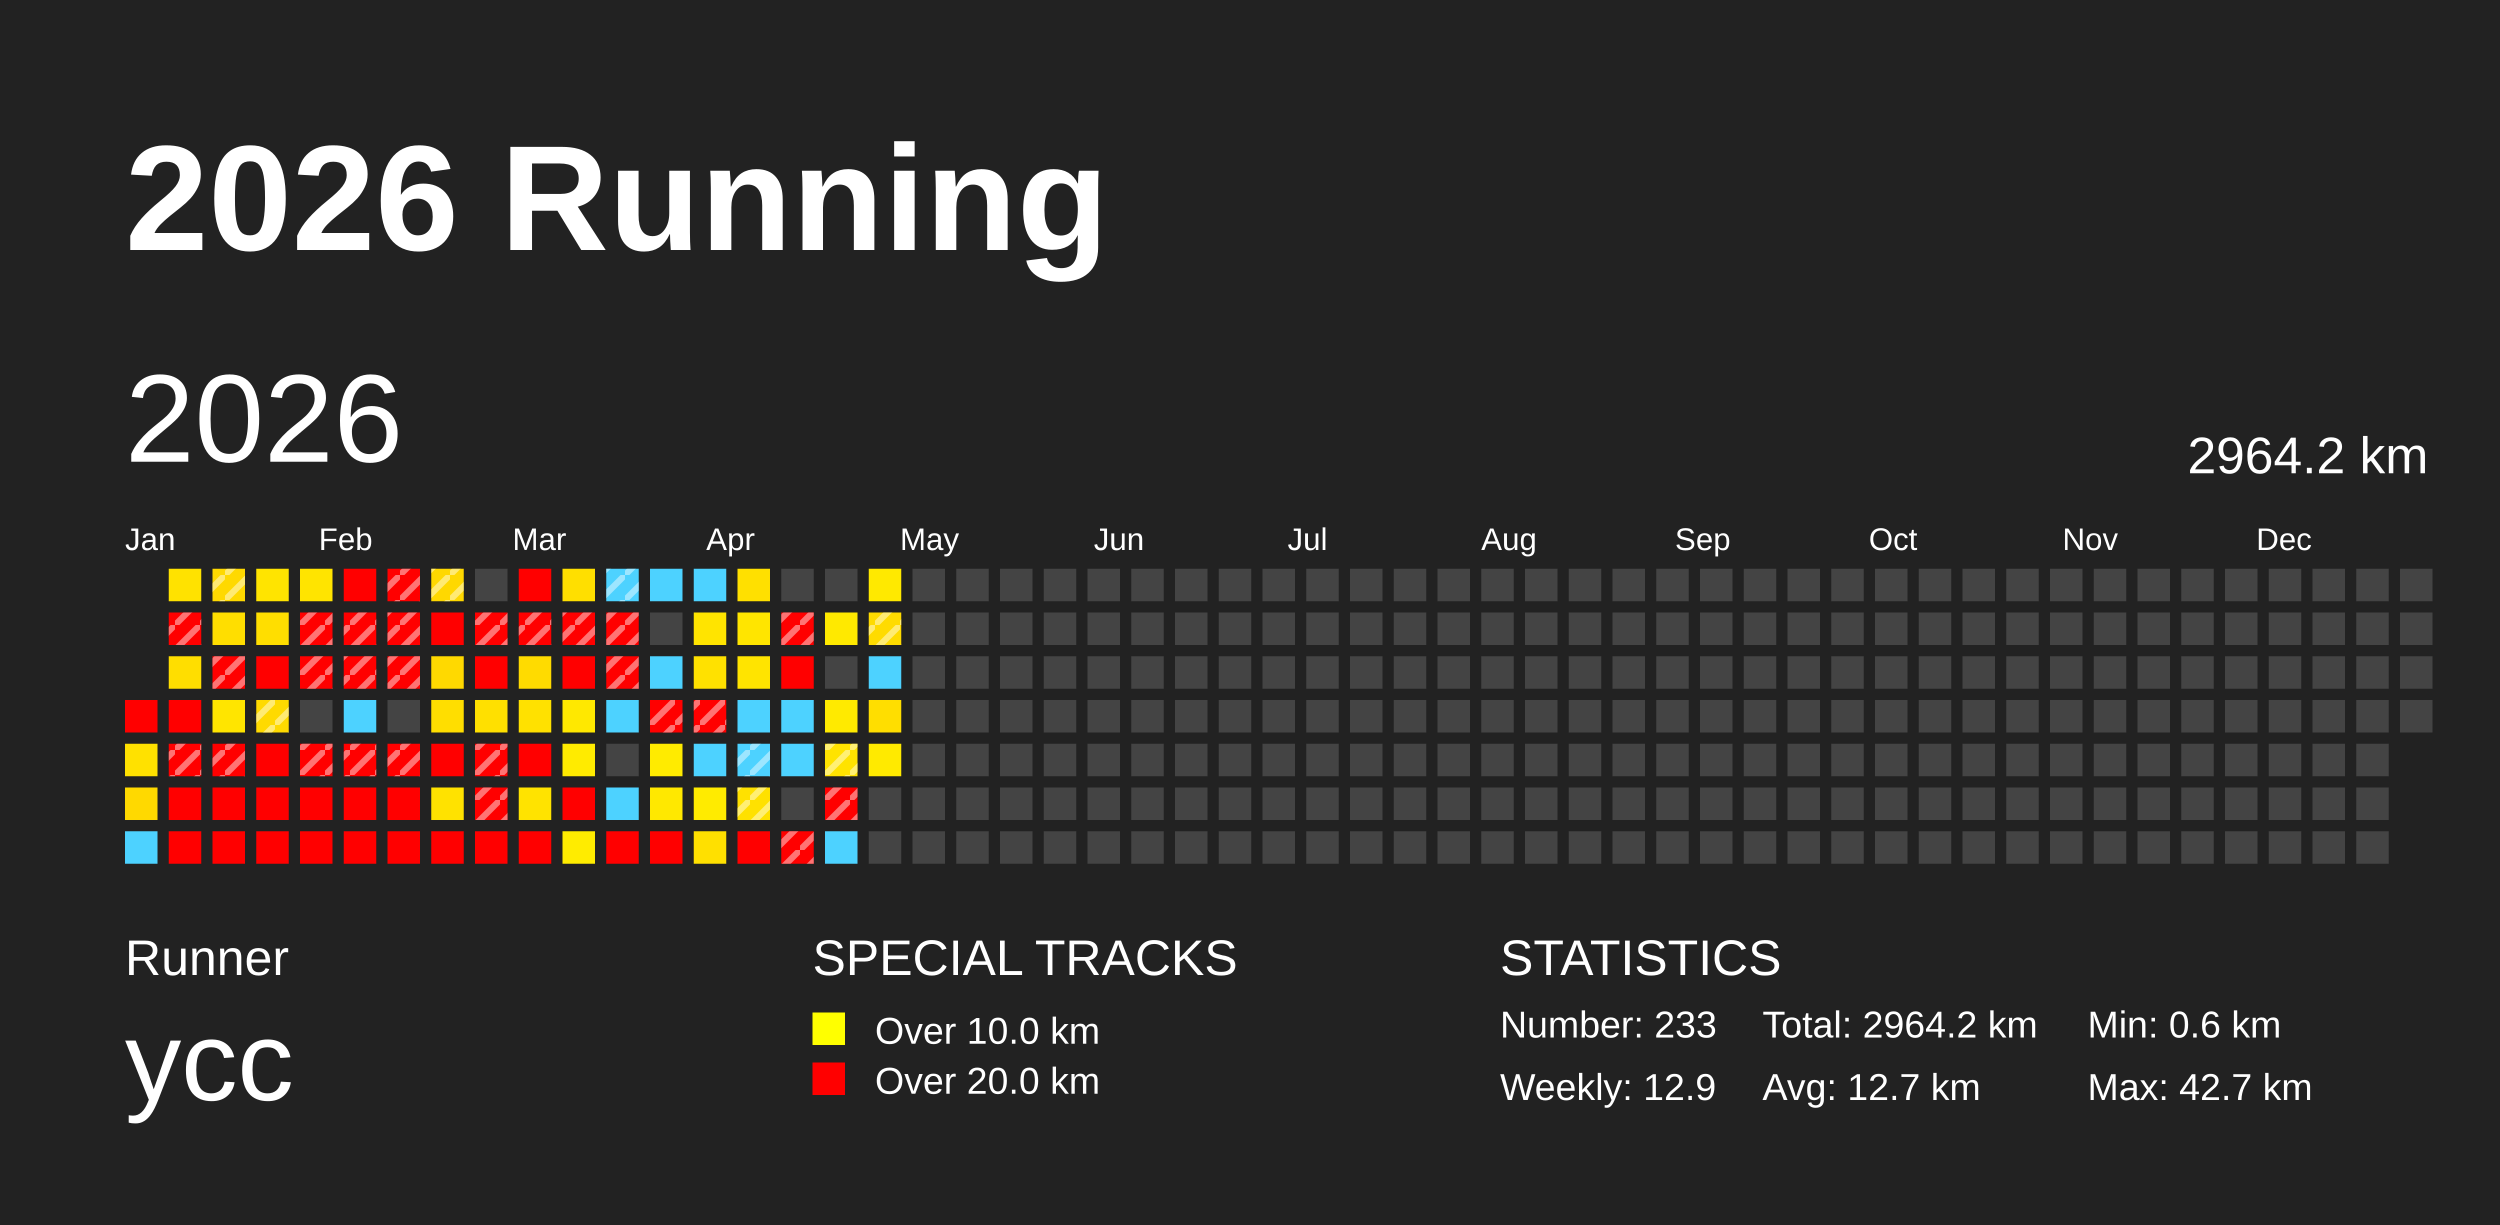
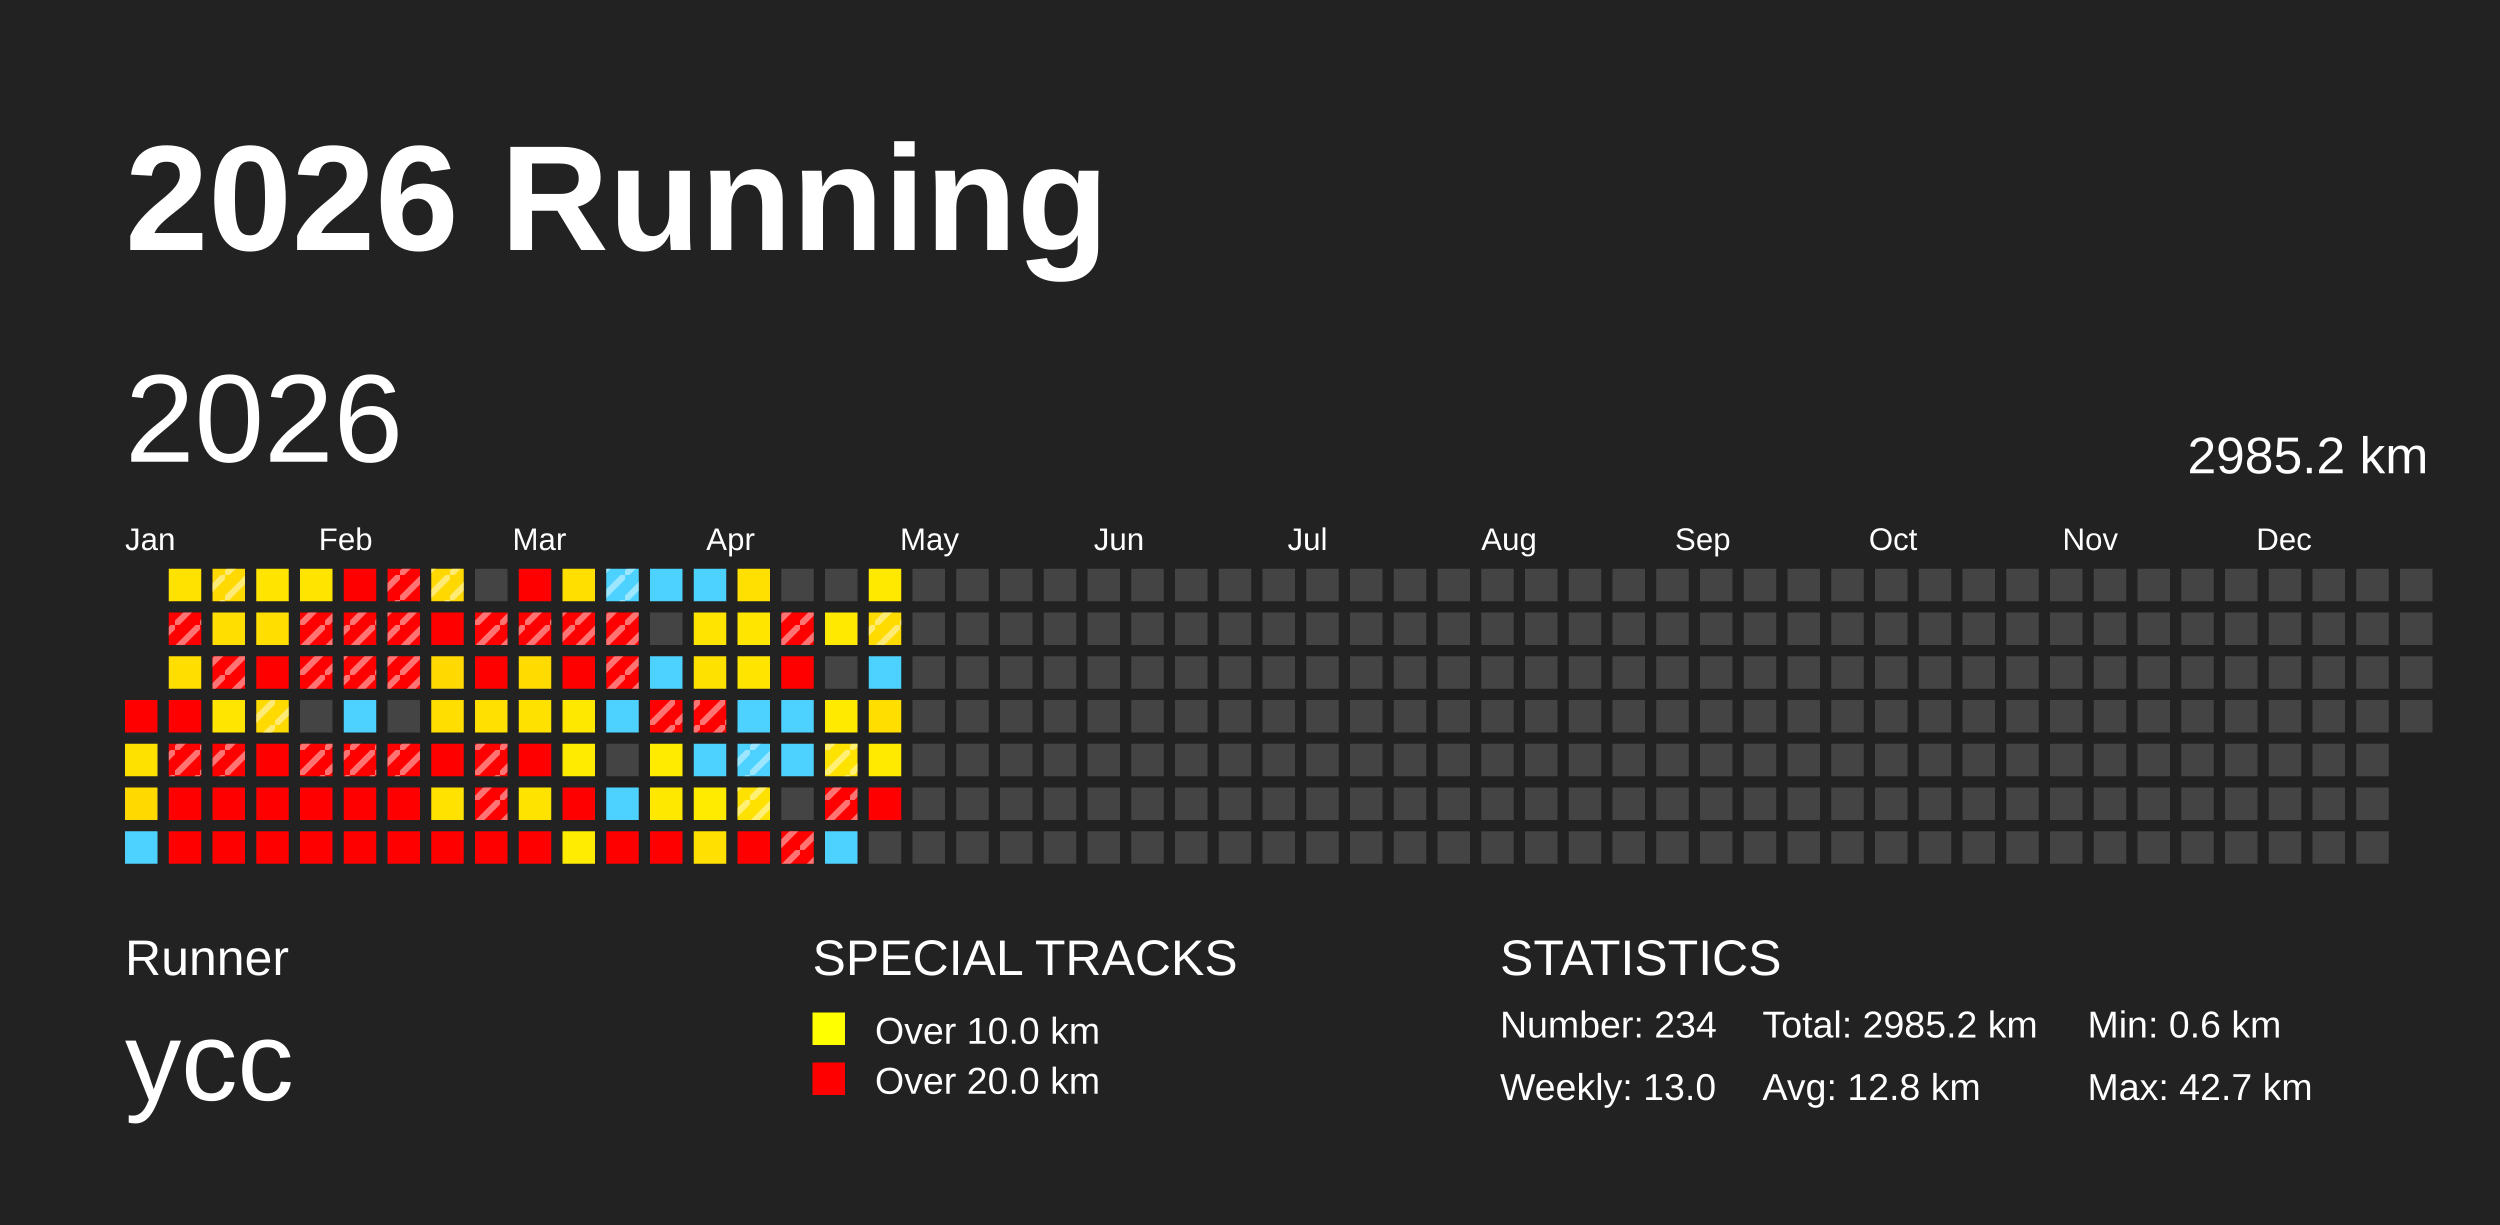
<svg xmlns="http://www.w3.org/2000/svg" baseProfile="full" height="98mm" version="1.1" viewBox="0,0,200,98" width="200mm">
  <defs>
    <pattern height="2" id="indoor-stripe" patternUnits="userSpaceOnUse" width="2">
      <line stroke="white" stroke-opacity="0.45" stroke-width="0.5" x1="0" x2="2" y1="2" y2="0" />
    </pattern>
  </defs>
  <rect fill="#222222" height="98" width="200" x="0" y="0" />
  <text fill="#FFFFFF" style="font-size:12px; font-family:Arial; font-weight:bold;" x="10" y="20">2026 Running</text>
  <text fill="#FFFFFF" style="font-size:4px; font-family:Arial" x="10" y="78">Runner</text>
  <text fill="#FFFFFF" style="font-size:9px; font-family:Arial" x="10" y="88">ycc</text>
  <text fill="#FFFFFF" style="font-size:4px; font-family:Arial" x="65" y="78">SPECIAL TRACKS</text>
  <rect fill="yellow" height="2.6" width="2.6" x="65" y="81" />
  <text fill="#FFFFFF" style="font-size:3px; font-family:Arial" x="70" y="83.5">Over 10.0 km</text>
  <rect fill="red" height="2.6" width="2.6" x="65" y="85" />
  <text fill="#FFFFFF" style="font-size:3px; font-family:Arial" x="70" y="87.5">Over 20.0 km</text>
  <text fill="#FFFFFF" style="font-size:4px; font-family:Arial" x="120" y="78">STATISTICS</text>
-   <text fill="#FFFFFF" style="font-size:3px; font-family:Arial" x="120" y="83">Number: 233</text>
-   <text fill="#FFFFFF" style="font-size:3px; font-family:Arial" x="120" y="88">Weekly: 12.9</text>
-   <text fill="#FFFFFF" style="font-size:3px; font-family:Arial" x="141" y="83">Total: 2964.2 km</text>
-   <text fill="#FFFFFF" style="font-size:3px; font-family:Arial" x="141" y="88">Avg: 12.7 km</text>
+   <text fill="#FFFFFF" style="font-size:3px; font-family:Arial" x="120" y="83">Number: 234</text>
+   <text fill="#FFFFFF" style="font-size:3px; font-family:Arial" x="120" y="88">Weekly: 13.0</text>
+   <text fill="#FFFFFF" style="font-size:3px; font-family:Arial" x="141" y="83">Total: 2985.2 km</text>
+   <text fill="#FFFFFF" style="font-size:3px; font-family:Arial" x="141" y="88">Avg: 12.8 km</text>
  <text fill="#FFFFFF" style="font-size:3px; font-family:Arial" x="167" y="83">Min: 0.6 km</text>
  <text fill="#FFFFFF" style="font-size:3px; font-family:Arial" x="167" y="88">Max: 42.7 km</text>
  <text dominant-baseline="hanging" fill="#FFFFFF" style="font-size:10.0px; font-family:Arial;" x="10" y="30">2026</text>
-   <text dominant-baseline="hanging" fill="#FFFFFF" style="font-size:4.125px; font-family:Arial;" x="175" y="35">2964.2 km</text>
+   <text dominant-baseline="hanging" fill="#FFFFFF" style="font-size:4.125px; font-family:Arial;" x="175" y="35">2985.2 km</text>
  <text fill="#FFFFFF" style="font-size:2.5px; font-family:Arial" x="10.0" y="44">Jan</text>
  <text fill="#FFFFFF" style="font-size:2.5px; font-family:Arial" x="25.5" y="44">Feb</text>
  <text fill="#FFFFFF" style="font-size:2.5px; font-family:Arial" x="41.0" y="44">Mar</text>
  <text fill="#FFFFFF" style="font-size:2.5px; font-family:Arial" x="56.5" y="44">Apr</text>
  <text fill="#FFFFFF" style="font-size:2.5px; font-family:Arial" x="72.0" y="44">May</text>
  <text fill="#FFFFFF" style="font-size:2.5px; font-family:Arial" x="87.5" y="44">Jun</text>
  <text fill="#FFFFFF" style="font-size:2.5px; font-family:Arial" x="103.0" y="44">Jul</text>
  <text fill="#FFFFFF" style="font-size:2.5px; font-family:Arial" x="118.5" y="44">Aug</text>
  <text fill="#FFFFFF" style="font-size:2.5px; font-family:Arial" x="134.0" y="44">Sep</text>
  <text fill="#FFFFFF" style="font-size:2.5px; font-family:Arial" x="149.5" y="44">Oct</text>
  <text fill="#FFFFFF" style="font-size:2.5px; font-family:Arial" x="165.0" y="44">Nov</text>
  <text fill="#FFFFFF" style="font-size:2.5px; font-family:Arial" x="180.5" y="44">Dec</text>
  <rect fill="red" height="2.6" width="2.6" x="10.0" y="56.0" />
  <rect fill="#ffe100" height="2.6" width="2.6" x="10.0" y="59.5" />
  <rect fill="#ffd900" height="2.6" width="2.6" x="10.0" y="63.0" />
  <rect fill="#4dd2ff" height="2.6" width="2.6" x="10.0" y="66.5" />
  <rect fill="#ffe200" height="2.6" width="2.6" x="13.5" y="45.5" />
  <rect fill="red" height="2.6" width="2.6" x="13.5" y="49.0" />
  <rect fill="url(#indoor-stripe)" height="2.6" width="2.6" x="13.5" y="49.0" />
  <rect fill="#ffde00" height="2.6" width="2.6" x="13.5" y="52.5" />
  <rect fill="red" height="2.6" width="2.6" x="13.5" y="56.0" />
  <rect fill="red" height="2.6" width="2.6" x="13.5" y="59.5" />
  <rect fill="url(#indoor-stripe)" height="2.6" width="2.6" x="13.5" y="59.5" />
  <rect fill="red" height="2.6" width="2.6" x="13.5" y="63.0" />
  <rect fill="red" height="2.6" width="2.6" x="13.5" y="66.5" />
  <rect fill="#ffd900" height="2.6" width="2.6" x="17.0" y="45.5" />
  <rect fill="url(#indoor-stripe)" height="2.6" width="2.6" x="17.0" y="45.5" />
  <rect fill="#ffde00" height="2.6" width="2.6" x="17.0" y="49.0" />
  <rect fill="red" height="2.6" width="2.6" x="17.0" y="52.5" />
  <rect fill="url(#indoor-stripe)" height="2.6" width="2.6" x="17.0" y="52.5" />
  <rect fill="#ffe500" height="2.6" width="2.6" x="17.0" y="56.0" />
  <rect fill="red" height="2.6" width="2.6" x="17.0" y="59.5" />
  <rect fill="url(#indoor-stripe)" height="2.6" width="2.6" x="17.0" y="59.5" />
  <rect fill="red" height="2.6" width="2.6" x="17.0" y="63.0" />
  <rect fill="red" height="2.6" width="2.6" x="17.0" y="66.5" />
  <rect fill="#ffe400" height="2.6" width="2.6" x="20.5" y="45.5" />
  <rect fill="#ffde00" height="2.6" width="2.6" x="20.5" y="49.0" />
  <rect fill="red" height="2.6" width="2.6" x="20.5" y="52.5" />
  <rect fill="#ffda00" height="2.6" width="2.6" x="20.5" y="56.0" />
  <rect fill="url(#indoor-stripe)" height="2.6" width="2.6" x="20.5" y="56.0" />
  <rect fill="red" height="2.6" width="2.6" x="20.5" y="59.5" />
  <rect fill="red" height="2.6" width="2.6" x="20.5" y="63.0" />
  <rect fill="red" height="2.6" width="2.6" x="20.5" y="66.5" />
  <rect fill="#ffe400" height="2.6" width="2.6" x="24.0" y="45.5" />
  <rect fill="red" height="2.6" width="2.6" x="24.0" y="49.0" />
  <rect fill="url(#indoor-stripe)" height="2.6" width="2.6" x="24.0" y="49.0" />
  <rect fill="red" height="2.6" width="2.6" x="24.0" y="52.5" />
  <rect fill="url(#indoor-stripe)" height="2.6" width="2.6" x="24.0" y="52.5" />
  <rect fill="#444444" height="2.6" width="2.6" x="24.0" y="56.0" />
  <rect fill="red" height="2.6" width="2.6" x="24.0" y="59.5" />
  <rect fill="url(#indoor-stripe)" height="2.6" width="2.6" x="24.0" y="59.5" />
  <rect fill="red" height="2.6" width="2.6" x="24.0" y="63.0" />
  <rect fill="red" height="2.6" width="2.6" x="24.0" y="66.5" />
  <rect fill="red" height="2.6" width="2.6" x="27.5" y="45.5" />
  <rect fill="red" height="2.6" width="2.6" x="27.5" y="49.0" />
  <rect fill="url(#indoor-stripe)" height="2.6" width="2.6" x="27.5" y="49.0" />
  <rect fill="red" height="2.6" width="2.6" x="27.5" y="52.5" />
  <rect fill="url(#indoor-stripe)" height="2.6" width="2.6" x="27.5" y="52.5" />
  <rect fill="#4dd2ff" height="2.6" width="2.6" x="27.5" y="56.0" />
  <rect fill="red" height="2.6" width="2.6" x="27.5" y="59.5" />
  <rect fill="url(#indoor-stripe)" height="2.6" width="2.6" x="27.5" y="59.5" />
  <rect fill="red" height="2.6" width="2.6" x="27.5" y="63.0" />
  <rect fill="red" height="2.6" width="2.6" x="27.5" y="66.5" />
  <rect fill="red" height="2.6" width="2.6" x="31.0" y="45.5" />
  <rect fill="url(#indoor-stripe)" height="2.6" width="2.6" x="31.0" y="45.5" />
  <rect fill="red" height="2.6" width="2.6" x="31.0" y="49.0" />
  <rect fill="url(#indoor-stripe)" height="2.6" width="2.6" x="31.0" y="49.0" />
  <rect fill="red" height="2.6" width="2.6" x="31.0" y="52.5" />
  <rect fill="url(#indoor-stripe)" height="2.6" width="2.6" x="31.0" y="52.5" />
  <rect fill="#444444" height="2.6" width="2.6" x="31.0" y="56.0" />
  <rect fill="red" height="2.6" width="2.6" x="31.0" y="59.5" />
  <rect fill="url(#indoor-stripe)" height="2.6" width="2.6" x="31.0" y="59.5" />
  <rect fill="red" height="2.6" width="2.6" x="31.0" y="63.0" />
  <rect fill="red" height="2.6" width="2.6" x="31.0" y="66.5" />
  <rect fill="#ffd800" height="2.6" width="2.6" x="34.5" y="45.5" />
  <rect fill="url(#indoor-stripe)" height="2.6" width="2.6" x="34.5" y="45.5" />
  <rect fill="red" height="2.6" width="2.6" x="34.5" y="49.0" />
  <rect fill="#ffd900" height="2.6" width="2.6" x="34.5" y="52.5" />
  <rect fill="#ffde00" height="2.6" width="2.6" x="34.5" y="56.0" />
  <rect fill="red" height="2.6" width="2.6" x="34.5" y="59.5" />
  <rect fill="#ffe200" height="2.6" width="2.6" x="34.5" y="63.0" />
  <rect fill="red" height="2.6" width="2.6" x="34.5" y="66.5" />
  <rect fill="#444444" height="2.6" width="2.6" x="38.0" y="45.5" />
  <rect fill="red" height="2.6" width="2.6" x="38.0" y="49.0" />
  <rect fill="url(#indoor-stripe)" height="2.6" width="2.6" x="38.0" y="49.0" />
  <rect fill="red" height="2.6" width="2.6" x="38.0" y="52.5" />
  <rect fill="#ffe000" height="2.6" width="2.6" x="38.0" y="56.0" />
  <rect fill="red" height="2.6" width="2.6" x="38.0" y="59.5" />
  <rect fill="url(#indoor-stripe)" height="2.6" width="2.6" x="38.0" y="59.5" />
  <rect fill="red" height="2.6" width="2.6" x="38.0" y="63.0" />
  <rect fill="url(#indoor-stripe)" height="2.6" width="2.6" x="38.0" y="63.0" />
  <rect fill="red" height="2.6" width="2.6" x="38.0" y="66.5" />
  <rect fill="red" height="2.6" width="2.6" x="41.5" y="45.5" />
  <rect fill="red" height="2.6" width="2.6" x="41.5" y="49.0" />
  <rect fill="url(#indoor-stripe)" height="2.6" width="2.6" x="41.5" y="49.0" />
  <rect fill="#ffdb00" height="2.6" width="2.6" x="41.5" y="52.5" />
  <rect fill="#ffe100" height="2.6" width="2.6" x="41.5" y="56.0" />
  <rect fill="red" height="2.6" width="2.6" x="41.5" y="59.5" />
  <rect fill="#ffe300" height="2.6" width="2.6" x="41.5" y="63.0" />
  <rect fill="red" height="2.6" width="2.6" x="41.5" y="66.5" />
  <rect fill="#ffdf00" height="2.6" width="2.6" x="45.0" y="45.5" />
  <rect fill="red" height="2.6" width="2.6" x="45.0" y="49.0" />
  <rect fill="url(#indoor-stripe)" height="2.6" width="2.6" x="45.0" y="49.0" />
  <rect fill="red" height="2.6" width="2.6" x="45.0" y="52.5" />
  <rect fill="#ffe800" height="2.6" width="2.6" x="45.0" y="56.0" />
  <rect fill="#ffeb00" height="2.6" width="2.6" x="45.0" y="59.5" />
  <rect fill="red" height="2.6" width="2.6" x="45.0" y="63.0" />
  <rect fill="#ffec00" height="2.6" width="2.6" x="45.0" y="66.5" />
  <rect fill="#4dd2ff" height="2.6" width="2.6" x="48.5" y="45.5" />
  <rect fill="url(#indoor-stripe)" height="2.6" width="2.6" x="48.5" y="45.5" />
  <rect fill="red" height="2.6" width="2.6" x="48.5" y="49.0" />
  <rect fill="url(#indoor-stripe)" height="2.6" width="2.6" x="48.5" y="49.0" />
  <rect fill="red" height="2.6" width="2.6" x="48.5" y="52.5" />
  <rect fill="url(#indoor-stripe)" height="2.6" width="2.6" x="48.5" y="52.5" />
  <rect fill="#4dd2ff" height="2.6" width="2.6" x="48.5" y="56.0" />
  <rect fill="#444444" height="2.6" width="2.6" x="48.5" y="59.5" />
  <rect fill="#4dd2ff" height="2.6" width="2.6" x="48.5" y="63.0" />
  <rect fill="red" height="2.6" width="2.6" x="48.5" y="66.5" />
  <rect fill="#4dd2ff" height="2.6" width="2.6" x="52.0" y="45.5" />
  <rect fill="#444444" height="2.6" width="2.6" x="52.0" y="49.0" />
  <rect fill="#4dd2ff" height="2.6" width="2.6" x="52.0" y="52.5" />
  <rect fill="red" height="2.6" width="2.6" x="52.0" y="56.0" />
  <rect fill="url(#indoor-stripe)" height="2.6" width="2.6" x="52.0" y="56.0" />
  <rect fill="#ffeb00" height="2.6" width="2.6" x="52.0" y="59.5" />
  <rect fill="#ffe800" height="2.6" width="2.6" x="52.0" y="63.0" />
  <rect fill="red" height="2.6" width="2.6" x="52.0" y="66.5" />
  <rect fill="#4dd2ff" height="2.6" width="2.6" x="55.5" y="45.5" />
  <rect fill="#ffe400" height="2.6" width="2.6" x="55.5" y="49.0" />
  <rect fill="#ffe100" height="2.6" width="2.6" x="55.5" y="52.5" />
  <rect fill="red" height="2.6" width="2.6" x="55.5" y="56.0" />
  <rect fill="url(#indoor-stripe)" height="2.6" width="2.6" x="55.5" y="56.0" />
  <rect fill="#4dd2ff" height="2.6" width="2.6" x="55.5" y="59.5" />
  <rect fill="#ffeb00" height="2.6" width="2.6" x="55.5" y="63.0" />
  <rect fill="#ffe000" height="2.6" width="2.6" x="55.5" y="66.5" />
  <rect fill="#ffe000" height="2.6" width="2.6" x="59.0" y="45.5" />
  <rect fill="#ffe500" height="2.6" width="2.6" x="59.0" y="49.0" />
  <rect fill="#ffe400" height="2.6" width="2.6" x="59.0" y="52.5" />
  <rect fill="#4dd2ff" height="2.6" width="2.6" x="59.0" y="56.0" />
  <rect fill="#4dd2ff" height="2.6" width="2.6" x="59.0" y="59.5" />
  <rect fill="url(#indoor-stripe)" height="2.6" width="2.6" x="59.0" y="59.5" />
  <rect fill="#ffe100" height="2.6" width="2.6" x="59.0" y="63.0" />
  <rect fill="url(#indoor-stripe)" height="2.6" width="2.6" x="59.0" y="63.0" />
  <rect fill="red" height="2.6" width="2.6" x="59.0" y="66.5" />
  <rect fill="#444444" height="2.6" width="2.6" x="62.5" y="45.5" />
  <rect fill="red" height="2.6" width="2.6" x="62.5" y="49.0" />
  <rect fill="url(#indoor-stripe)" height="2.6" width="2.6" x="62.5" y="49.0" />
  <rect fill="red" height="2.6" width="2.6" x="62.5" y="52.5" />
  <rect fill="#4dd2ff" height="2.6" width="2.6" x="62.5" y="56.0" />
  <rect fill="#4dd2ff" height="2.6" width="2.6" x="62.5" y="59.5" />
  <rect fill="#444444" height="2.6" width="2.6" x="62.5" y="63.0" />
  <rect fill="red" height="2.6" width="2.6" x="62.5" y="66.5" />
  <rect fill="url(#indoor-stripe)" height="2.6" width="2.6" x="62.5" y="66.5" />
  <rect fill="#444444" height="2.6" width="2.6" x="66.0" y="45.5" />
  <rect fill="#ffe900" height="2.6" width="2.6" x="66.0" y="49.0" />
  <rect fill="#444444" height="2.6" width="2.6" x="66.0" y="52.5" />
  <rect fill="#ffea00" height="2.6" width="2.6" x="66.0" y="56.0" />
  <rect fill="#ffe300" height="2.6" width="2.6" x="66.0" y="59.5" />
  <rect fill="url(#indoor-stripe)" height="2.6" width="2.6" x="66.0" y="59.5" />
  <rect fill="red" height="2.6" width="2.6" x="66.0" y="63.0" />
  <rect fill="url(#indoor-stripe)" height="2.6" width="2.6" x="66.0" y="63.0" />
  <rect fill="#4dd2ff" height="2.6" width="2.6" x="66.0" y="66.5" />
  <rect fill="#ffe900" height="2.6" width="2.6" x="69.5" y="45.5" />
  <rect fill="#ffdb00" height="2.6" width="2.6" x="69.5" y="49.0" />
  <rect fill="url(#indoor-stripe)" height="2.6" width="2.6" x="69.5" y="49.0" />
  <rect fill="#4dd2ff" height="2.6" width="2.6" x="69.5" y="52.5" />
  <rect fill="#ffde00" height="2.6" width="2.6" x="69.5" y="56.0" />
  <rect fill="#ffea00" height="2.6" width="2.6" x="69.5" y="59.5" />
-   <rect fill="#444444" height="2.6" width="2.6" x="69.5" y="63.0" />
+   <rect fill="red" height="2.6" width="2.6" x="69.5" y="63.0" />
  <rect fill="#444444" height="2.6" width="2.6" x="69.5" y="66.5" />
  <rect fill="#444444" height="2.6" width="2.6" x="73.0" y="45.5" />
  <rect fill="#444444" height="2.6" width="2.6" x="73.0" y="49.0" />
  <rect fill="#444444" height="2.6" width="2.6" x="73.0" y="52.5" />
  <rect fill="#444444" height="2.6" width="2.6" x="73.0" y="56.0" />
  <rect fill="#444444" height="2.6" width="2.6" x="73.0" y="59.5" />
  <rect fill="#444444" height="2.6" width="2.6" x="73.0" y="63.0" />
  <rect fill="#444444" height="2.6" width="2.6" x="73.0" y="66.5" />
  <rect fill="#444444" height="2.6" width="2.6" x="76.5" y="45.5" />
  <rect fill="#444444" height="2.6" width="2.6" x="76.5" y="49.0" />
  <rect fill="#444444" height="2.6" width="2.6" x="76.5" y="52.5" />
  <rect fill="#444444" height="2.6" width="2.6" x="76.5" y="56.0" />
  <rect fill="#444444" height="2.6" width="2.6" x="76.5" y="59.5" />
  <rect fill="#444444" height="2.6" width="2.6" x="76.5" y="63.0" />
  <rect fill="#444444" height="2.6" width="2.6" x="76.5" y="66.5" />
  <rect fill="#444444" height="2.6" width="2.6" x="80.0" y="45.5" />
  <rect fill="#444444" height="2.6" width="2.6" x="80.0" y="49.0" />
  <rect fill="#444444" height="2.6" width="2.6" x="80.0" y="52.5" />
  <rect fill="#444444" height="2.6" width="2.6" x="80.0" y="56.0" />
  <rect fill="#444444" height="2.6" width="2.6" x="80.0" y="59.5" />
  <rect fill="#444444" height="2.6" width="2.6" x="80.0" y="63.0" />
  <rect fill="#444444" height="2.6" width="2.6" x="80.0" y="66.5" />
  <rect fill="#444444" height="2.6" width="2.6" x="83.5" y="45.5" />
  <rect fill="#444444" height="2.6" width="2.6" x="83.5" y="49.0" />
  <rect fill="#444444" height="2.6" width="2.6" x="83.5" y="52.5" />
  <rect fill="#444444" height="2.6" width="2.6" x="83.5" y="56.0" />
  <rect fill="#444444" height="2.6" width="2.6" x="83.5" y="59.5" />
  <rect fill="#444444" height="2.6" width="2.6" x="83.5" y="63.0" />
  <rect fill="#444444" height="2.6" width="2.6" x="83.5" y="66.5" />
  <rect fill="#444444" height="2.6" width="2.6" x="87.0" y="45.5" />
  <rect fill="#444444" height="2.6" width="2.6" x="87.0" y="49.0" />
  <rect fill="#444444" height="2.6" width="2.6" x="87.0" y="52.5" />
  <rect fill="#444444" height="2.6" width="2.6" x="87.0" y="56.0" />
  <rect fill="#444444" height="2.6" width="2.6" x="87.0" y="59.5" />
  <rect fill="#444444" height="2.6" width="2.6" x="87.0" y="63.0" />
  <rect fill="#444444" height="2.6" width="2.6" x="87.0" y="66.5" />
  <rect fill="#444444" height="2.6" width="2.6" x="90.5" y="45.5" />
  <rect fill="#444444" height="2.6" width="2.6" x="90.5" y="49.0" />
  <rect fill="#444444" height="2.6" width="2.6" x="90.5" y="52.5" />
  <rect fill="#444444" height="2.6" width="2.6" x="90.5" y="56.0" />
  <rect fill="#444444" height="2.6" width="2.6" x="90.5" y="59.5" />
  <rect fill="#444444" height="2.6" width="2.6" x="90.5" y="63.0" />
  <rect fill="#444444" height="2.6" width="2.6" x="90.5" y="66.5" />
  <rect fill="#444444" height="2.6" width="2.6" x="94.0" y="45.5" />
  <rect fill="#444444" height="2.6" width="2.6" x="94.0" y="49.0" />
  <rect fill="#444444" height="2.6" width="2.6" x="94.0" y="52.5" />
  <rect fill="#444444" height="2.6" width="2.6" x="94.0" y="56.0" />
  <rect fill="#444444" height="2.6" width="2.6" x="94.0" y="59.5" />
  <rect fill="#444444" height="2.6" width="2.6" x="94.0" y="63.0" />
  <rect fill="#444444" height="2.6" width="2.6" x="94.0" y="66.5" />
  <rect fill="#444444" height="2.6" width="2.6" x="97.5" y="45.5" />
  <rect fill="#444444" height="2.6" width="2.6" x="97.5" y="49.0" />
  <rect fill="#444444" height="2.6" width="2.6" x="97.5" y="52.5" />
  <rect fill="#444444" height="2.6" width="2.6" x="97.5" y="56.0" />
  <rect fill="#444444" height="2.6" width="2.6" x="97.5" y="59.5" />
  <rect fill="#444444" height="2.6" width="2.6" x="97.5" y="63.0" />
  <rect fill="#444444" height="2.6" width="2.6" x="97.5" y="66.5" />
  <rect fill="#444444" height="2.6" width="2.6" x="101.0" y="45.5" />
  <rect fill="#444444" height="2.6" width="2.6" x="101.0" y="49.0" />
  <rect fill="#444444" height="2.6" width="2.6" x="101.0" y="52.5" />
  <rect fill="#444444" height="2.6" width="2.6" x="101.0" y="56.0" />
  <rect fill="#444444" height="2.6" width="2.6" x="101.0" y="59.5" />
  <rect fill="#444444" height="2.6" width="2.6" x="101.0" y="63.0" />
  <rect fill="#444444" height="2.6" width="2.6" x="101.0" y="66.5" />
  <rect fill="#444444" height="2.6" width="2.6" x="104.5" y="45.5" />
  <rect fill="#444444" height="2.6" width="2.6" x="104.5" y="49.0" />
  <rect fill="#444444" height="2.6" width="2.6" x="104.5" y="52.5" />
  <rect fill="#444444" height="2.6" width="2.6" x="104.5" y="56.0" />
  <rect fill="#444444" height="2.6" width="2.6" x="104.5" y="59.5" />
  <rect fill="#444444" height="2.6" width="2.6" x="104.5" y="63.0" />
  <rect fill="#444444" height="2.6" width="2.6" x="104.5" y="66.5" />
  <rect fill="#444444" height="2.6" width="2.6" x="108.0" y="45.5" />
  <rect fill="#444444" height="2.6" width="2.6" x="108.0" y="49.0" />
  <rect fill="#444444" height="2.6" width="2.6" x="108.0" y="52.5" />
  <rect fill="#444444" height="2.6" width="2.6" x="108.0" y="56.0" />
  <rect fill="#444444" height="2.6" width="2.6" x="108.0" y="59.5" />
  <rect fill="#444444" height="2.6" width="2.6" x="108.0" y="63.0" />
  <rect fill="#444444" height="2.6" width="2.6" x="108.0" y="66.5" />
  <rect fill="#444444" height="2.6" width="2.6" x="111.5" y="45.5" />
  <rect fill="#444444" height="2.6" width="2.6" x="111.5" y="49.0" />
  <rect fill="#444444" height="2.6" width="2.6" x="111.5" y="52.5" />
  <rect fill="#444444" height="2.6" width="2.6" x="111.5" y="56.0" />
  <rect fill="#444444" height="2.6" width="2.6" x="111.5" y="59.5" />
  <rect fill="#444444" height="2.6" width="2.6" x="111.5" y="63.0" />
  <rect fill="#444444" height="2.6" width="2.6" x="111.5" y="66.5" />
  <rect fill="#444444" height="2.6" width="2.6" x="115.0" y="45.5" />
  <rect fill="#444444" height="2.6" width="2.6" x="115.0" y="49.0" />
  <rect fill="#444444" height="2.6" width="2.6" x="115.0" y="52.5" />
  <rect fill="#444444" height="2.6" width="2.6" x="115.0" y="56.0" />
  <rect fill="#444444" height="2.6" width="2.6" x="115.0" y="59.5" />
  <rect fill="#444444" height="2.6" width="2.6" x="115.0" y="63.0" />
  <rect fill="#444444" height="2.6" width="2.6" x="115.0" y="66.5" />
  <rect fill="#444444" height="2.6" width="2.6" x="118.5" y="45.5" />
  <rect fill="#444444" height="2.6" width="2.6" x="118.5" y="49.0" />
  <rect fill="#444444" height="2.6" width="2.6" x="118.5" y="52.5" />
  <rect fill="#444444" height="2.6" width="2.6" x="118.5" y="56.0" />
  <rect fill="#444444" height="2.6" width="2.6" x="118.5" y="59.5" />
  <rect fill="#444444" height="2.6" width="2.6" x="118.5" y="63.0" />
  <rect fill="#444444" height="2.6" width="2.6" x="118.5" y="66.5" />
  <rect fill="#444444" height="2.6" width="2.6" x="122.0" y="45.5" />
  <rect fill="#444444" height="2.6" width="2.6" x="122.0" y="49.0" />
  <rect fill="#444444" height="2.6" width="2.6" x="122.0" y="52.5" />
  <rect fill="#444444" height="2.6" width="2.6" x="122.0" y="56.0" />
  <rect fill="#444444" height="2.6" width="2.6" x="122.0" y="59.5" />
  <rect fill="#444444" height="2.6" width="2.6" x="122.0" y="63.0" />
  <rect fill="#444444" height="2.6" width="2.6" x="122.0" y="66.5" />
  <rect fill="#444444" height="2.6" width="2.6" x="125.5" y="45.5" />
  <rect fill="#444444" height="2.6" width="2.6" x="125.5" y="49.0" />
  <rect fill="#444444" height="2.6" width="2.6" x="125.5" y="52.5" />
  <rect fill="#444444" height="2.6" width="2.6" x="125.5" y="56.0" />
  <rect fill="#444444" height="2.6" width="2.6" x="125.5" y="59.5" />
  <rect fill="#444444" height="2.6" width="2.6" x="125.5" y="63.0" />
  <rect fill="#444444" height="2.6" width="2.6" x="125.5" y="66.5" />
  <rect fill="#444444" height="2.6" width="2.6" x="129.0" y="45.5" />
  <rect fill="#444444" height="2.6" width="2.6" x="129.0" y="49.0" />
  <rect fill="#444444" height="2.6" width="2.6" x="129.0" y="52.5" />
  <rect fill="#444444" height="2.6" width="2.6" x="129.0" y="56.0" />
  <rect fill="#444444" height="2.6" width="2.6" x="129.0" y="59.5" />
  <rect fill="#444444" height="2.6" width="2.6" x="129.0" y="63.0" />
  <rect fill="#444444" height="2.6" width="2.6" x="129.0" y="66.5" />
  <rect fill="#444444" height="2.6" width="2.6" x="132.5" y="45.5" />
  <rect fill="#444444" height="2.6" width="2.6" x="132.5" y="49.0" />
  <rect fill="#444444" height="2.6" width="2.6" x="132.5" y="52.5" />
  <rect fill="#444444" height="2.6" width="2.6" x="132.5" y="56.0" />
  <rect fill="#444444" height="2.6" width="2.6" x="132.5" y="59.5" />
  <rect fill="#444444" height="2.6" width="2.6" x="132.5" y="63.0" />
  <rect fill="#444444" height="2.6" width="2.6" x="132.5" y="66.5" />
  <rect fill="#444444" height="2.6" width="2.6" x="136.0" y="45.5" />
  <rect fill="#444444" height="2.6" width="2.6" x="136.0" y="49.0" />
  <rect fill="#444444" height="2.6" width="2.6" x="136.0" y="52.5" />
  <rect fill="#444444" height="2.6" width="2.6" x="136.0" y="56.0" />
  <rect fill="#444444" height="2.6" width="2.6" x="136.0" y="59.5" />
  <rect fill="#444444" height="2.6" width="2.6" x="136.0" y="63.0" />
  <rect fill="#444444" height="2.6" width="2.6" x="136.0" y="66.5" />
  <rect fill="#444444" height="2.6" width="2.6" x="139.5" y="45.5" />
  <rect fill="#444444" height="2.6" width="2.6" x="139.5" y="49.0" />
  <rect fill="#444444" height="2.6" width="2.6" x="139.5" y="52.5" />
  <rect fill="#444444" height="2.6" width="2.6" x="139.5" y="56.0" />
  <rect fill="#444444" height="2.6" width="2.6" x="139.5" y="59.5" />
  <rect fill="#444444" height="2.6" width="2.6" x="139.5" y="63.0" />
  <rect fill="#444444" height="2.6" width="2.6" x="139.5" y="66.5" />
  <rect fill="#444444" height="2.6" width="2.6" x="143.0" y="45.5" />
  <rect fill="#444444" height="2.6" width="2.6" x="143.0" y="49.0" />
  <rect fill="#444444" height="2.6" width="2.6" x="143.0" y="52.5" />
  <rect fill="#444444" height="2.6" width="2.6" x="143.0" y="56.0" />
  <rect fill="#444444" height="2.6" width="2.6" x="143.0" y="59.5" />
  <rect fill="#444444" height="2.6" width="2.6" x="143.0" y="63.0" />
  <rect fill="#444444" height="2.6" width="2.6" x="143.0" y="66.5" />
  <rect fill="#444444" height="2.6" width="2.6" x="146.5" y="45.5" />
  <rect fill="#444444" height="2.6" width="2.6" x="146.5" y="49.0" />
  <rect fill="#444444" height="2.6" width="2.6" x="146.5" y="52.5" />
  <rect fill="#444444" height="2.6" width="2.6" x="146.5" y="56.0" />
  <rect fill="#444444" height="2.6" width="2.6" x="146.5" y="59.5" />
  <rect fill="#444444" height="2.6" width="2.6" x="146.5" y="63.0" />
  <rect fill="#444444" height="2.6" width="2.6" x="146.5" y="66.5" />
  <rect fill="#444444" height="2.6" width="2.6" x="150.0" y="45.5" />
  <rect fill="#444444" height="2.6" width="2.6" x="150.0" y="49.0" />
  <rect fill="#444444" height="2.6" width="2.6" x="150.0" y="52.5" />
  <rect fill="#444444" height="2.6" width="2.6" x="150.0" y="56.0" />
  <rect fill="#444444" height="2.6" width="2.6" x="150.0" y="59.5" />
  <rect fill="#444444" height="2.6" width="2.6" x="150.0" y="63.0" />
  <rect fill="#444444" height="2.6" width="2.6" x="150.0" y="66.5" />
  <rect fill="#444444" height="2.6" width="2.6" x="153.5" y="45.5" />
  <rect fill="#444444" height="2.6" width="2.6" x="153.5" y="49.0" />
  <rect fill="#444444" height="2.6" width="2.6" x="153.5" y="52.5" />
  <rect fill="#444444" height="2.6" width="2.6" x="153.5" y="56.0" />
  <rect fill="#444444" height="2.6" width="2.6" x="153.5" y="59.5" />
  <rect fill="#444444" height="2.6" width="2.6" x="153.5" y="63.0" />
  <rect fill="#444444" height="2.6" width="2.6" x="153.5" y="66.5" />
  <rect fill="#444444" height="2.6" width="2.6" x="157.0" y="45.5" />
  <rect fill="#444444" height="2.6" width="2.6" x="157.0" y="49.0" />
  <rect fill="#444444" height="2.6" width="2.6" x="157.0" y="52.5" />
  <rect fill="#444444" height="2.6" width="2.6" x="157.0" y="56.0" />
  <rect fill="#444444" height="2.6" width="2.6" x="157.0" y="59.5" />
  <rect fill="#444444" height="2.6" width="2.6" x="157.0" y="63.0" />
  <rect fill="#444444" height="2.6" width="2.6" x="157.0" y="66.5" />
  <rect fill="#444444" height="2.6" width="2.6" x="160.5" y="45.5" />
  <rect fill="#444444" height="2.6" width="2.6" x="160.5" y="49.0" />
  <rect fill="#444444" height="2.6" width="2.6" x="160.5" y="52.5" />
  <rect fill="#444444" height="2.6" width="2.6" x="160.5" y="56.0" />
  <rect fill="#444444" height="2.6" width="2.6" x="160.5" y="59.5" />
  <rect fill="#444444" height="2.6" width="2.6" x="160.5" y="63.0" />
  <rect fill="#444444" height="2.6" width="2.6" x="160.5" y="66.5" />
  <rect fill="#444444" height="2.6" width="2.6" x="164.0" y="45.5" />
  <rect fill="#444444" height="2.6" width="2.6" x="164.0" y="49.0" />
  <rect fill="#444444" height="2.6" width="2.6" x="164.0" y="52.5" />
  <rect fill="#444444" height="2.6" width="2.6" x="164.0" y="56.0" />
  <rect fill="#444444" height="2.6" width="2.6" x="164.0" y="59.5" />
  <rect fill="#444444" height="2.6" width="2.6" x="164.0" y="63.0" />
  <rect fill="#444444" height="2.6" width="2.6" x="164.0" y="66.5" />
  <rect fill="#444444" height="2.6" width="2.6" x="167.5" y="45.5" />
  <rect fill="#444444" height="2.6" width="2.6" x="167.5" y="49.0" />
  <rect fill="#444444" height="2.6" width="2.6" x="167.5" y="52.5" />
  <rect fill="#444444" height="2.6" width="2.6" x="167.5" y="56.0" />
  <rect fill="#444444" height="2.6" width="2.6" x="167.5" y="59.5" />
  <rect fill="#444444" height="2.6" width="2.6" x="167.5" y="63.0" />
  <rect fill="#444444" height="2.6" width="2.6" x="167.5" y="66.5" />
  <rect fill="#444444" height="2.6" width="2.6" x="171.0" y="45.5" />
  <rect fill="#444444" height="2.6" width="2.6" x="171.0" y="49.0" />
  <rect fill="#444444" height="2.6" width="2.6" x="171.0" y="52.5" />
  <rect fill="#444444" height="2.6" width="2.6" x="171.0" y="56.0" />
  <rect fill="#444444" height="2.6" width="2.6" x="171.0" y="59.5" />
  <rect fill="#444444" height="2.6" width="2.6" x="171.0" y="63.0" />
  <rect fill="#444444" height="2.6" width="2.6" x="171.0" y="66.5" />
  <rect fill="#444444" height="2.6" width="2.6" x="174.5" y="45.5" />
  <rect fill="#444444" height="2.6" width="2.6" x="174.5" y="49.0" />
  <rect fill="#444444" height="2.6" width="2.6" x="174.5" y="52.5" />
  <rect fill="#444444" height="2.6" width="2.6" x="174.5" y="56.0" />
  <rect fill="#444444" height="2.6" width="2.6" x="174.5" y="59.5" />
  <rect fill="#444444" height="2.6" width="2.6" x="174.5" y="63.0" />
  <rect fill="#444444" height="2.6" width="2.6" x="174.5" y="66.5" />
  <rect fill="#444444" height="2.6" width="2.6" x="178.0" y="45.5" />
  <rect fill="#444444" height="2.6" width="2.6" x="178.0" y="49.0" />
  <rect fill="#444444" height="2.6" width="2.6" x="178.0" y="52.5" />
  <rect fill="#444444" height="2.6" width="2.6" x="178.0" y="56.0" />
  <rect fill="#444444" height="2.6" width="2.6" x="178.0" y="59.5" />
  <rect fill="#444444" height="2.6" width="2.6" x="178.0" y="63.0" />
  <rect fill="#444444" height="2.6" width="2.6" x="178.0" y="66.5" />
  <rect fill="#444444" height="2.6" width="2.6" x="181.5" y="45.5" />
  <rect fill="#444444" height="2.6" width="2.6" x="181.5" y="49.0" />
  <rect fill="#444444" height="2.6" width="2.6" x="181.5" y="52.5" />
  <rect fill="#444444" height="2.6" width="2.6" x="181.5" y="56.0" />
  <rect fill="#444444" height="2.6" width="2.6" x="181.5" y="59.5" />
  <rect fill="#444444" height="2.6" width="2.6" x="181.5" y="63.0" />
  <rect fill="#444444" height="2.6" width="2.6" x="181.5" y="66.5" />
  <rect fill="#444444" height="2.6" width="2.6" x="185.0" y="45.5" />
  <rect fill="#444444" height="2.6" width="2.6" x="185.0" y="49.0" />
  <rect fill="#444444" height="2.6" width="2.6" x="185.0" y="52.5" />
  <rect fill="#444444" height="2.6" width="2.6" x="185.0" y="56.0" />
  <rect fill="#444444" height="2.6" width="2.6" x="185.0" y="59.5" />
  <rect fill="#444444" height="2.6" width="2.6" x="185.0" y="63.0" />
  <rect fill="#444444" height="2.6" width="2.6" x="185.0" y="66.5" />
  <rect fill="#444444" height="2.6" width="2.6" x="188.5" y="45.5" />
  <rect fill="#444444" height="2.6" width="2.6" x="188.5" y="49.0" />
  <rect fill="#444444" height="2.6" width="2.6" x="188.5" y="52.5" />
  <rect fill="#444444" height="2.6" width="2.6" x="188.5" y="56.0" />
  <rect fill="#444444" height="2.6" width="2.6" x="188.5" y="59.5" />
  <rect fill="#444444" height="2.6" width="2.6" x="188.5" y="63.0" />
  <rect fill="#444444" height="2.6" width="2.6" x="188.5" y="66.5" />
  <rect fill="#444444" height="2.6" width="2.6" x="192.0" y="45.5" />
  <rect fill="#444444" height="2.6" width="2.6" x="192.0" y="49.0" />
  <rect fill="#444444" height="2.6" width="2.6" x="192.0" y="52.5" />
  <rect fill="#444444" height="2.6" width="2.6" x="192.0" y="56.0" />
</svg>
